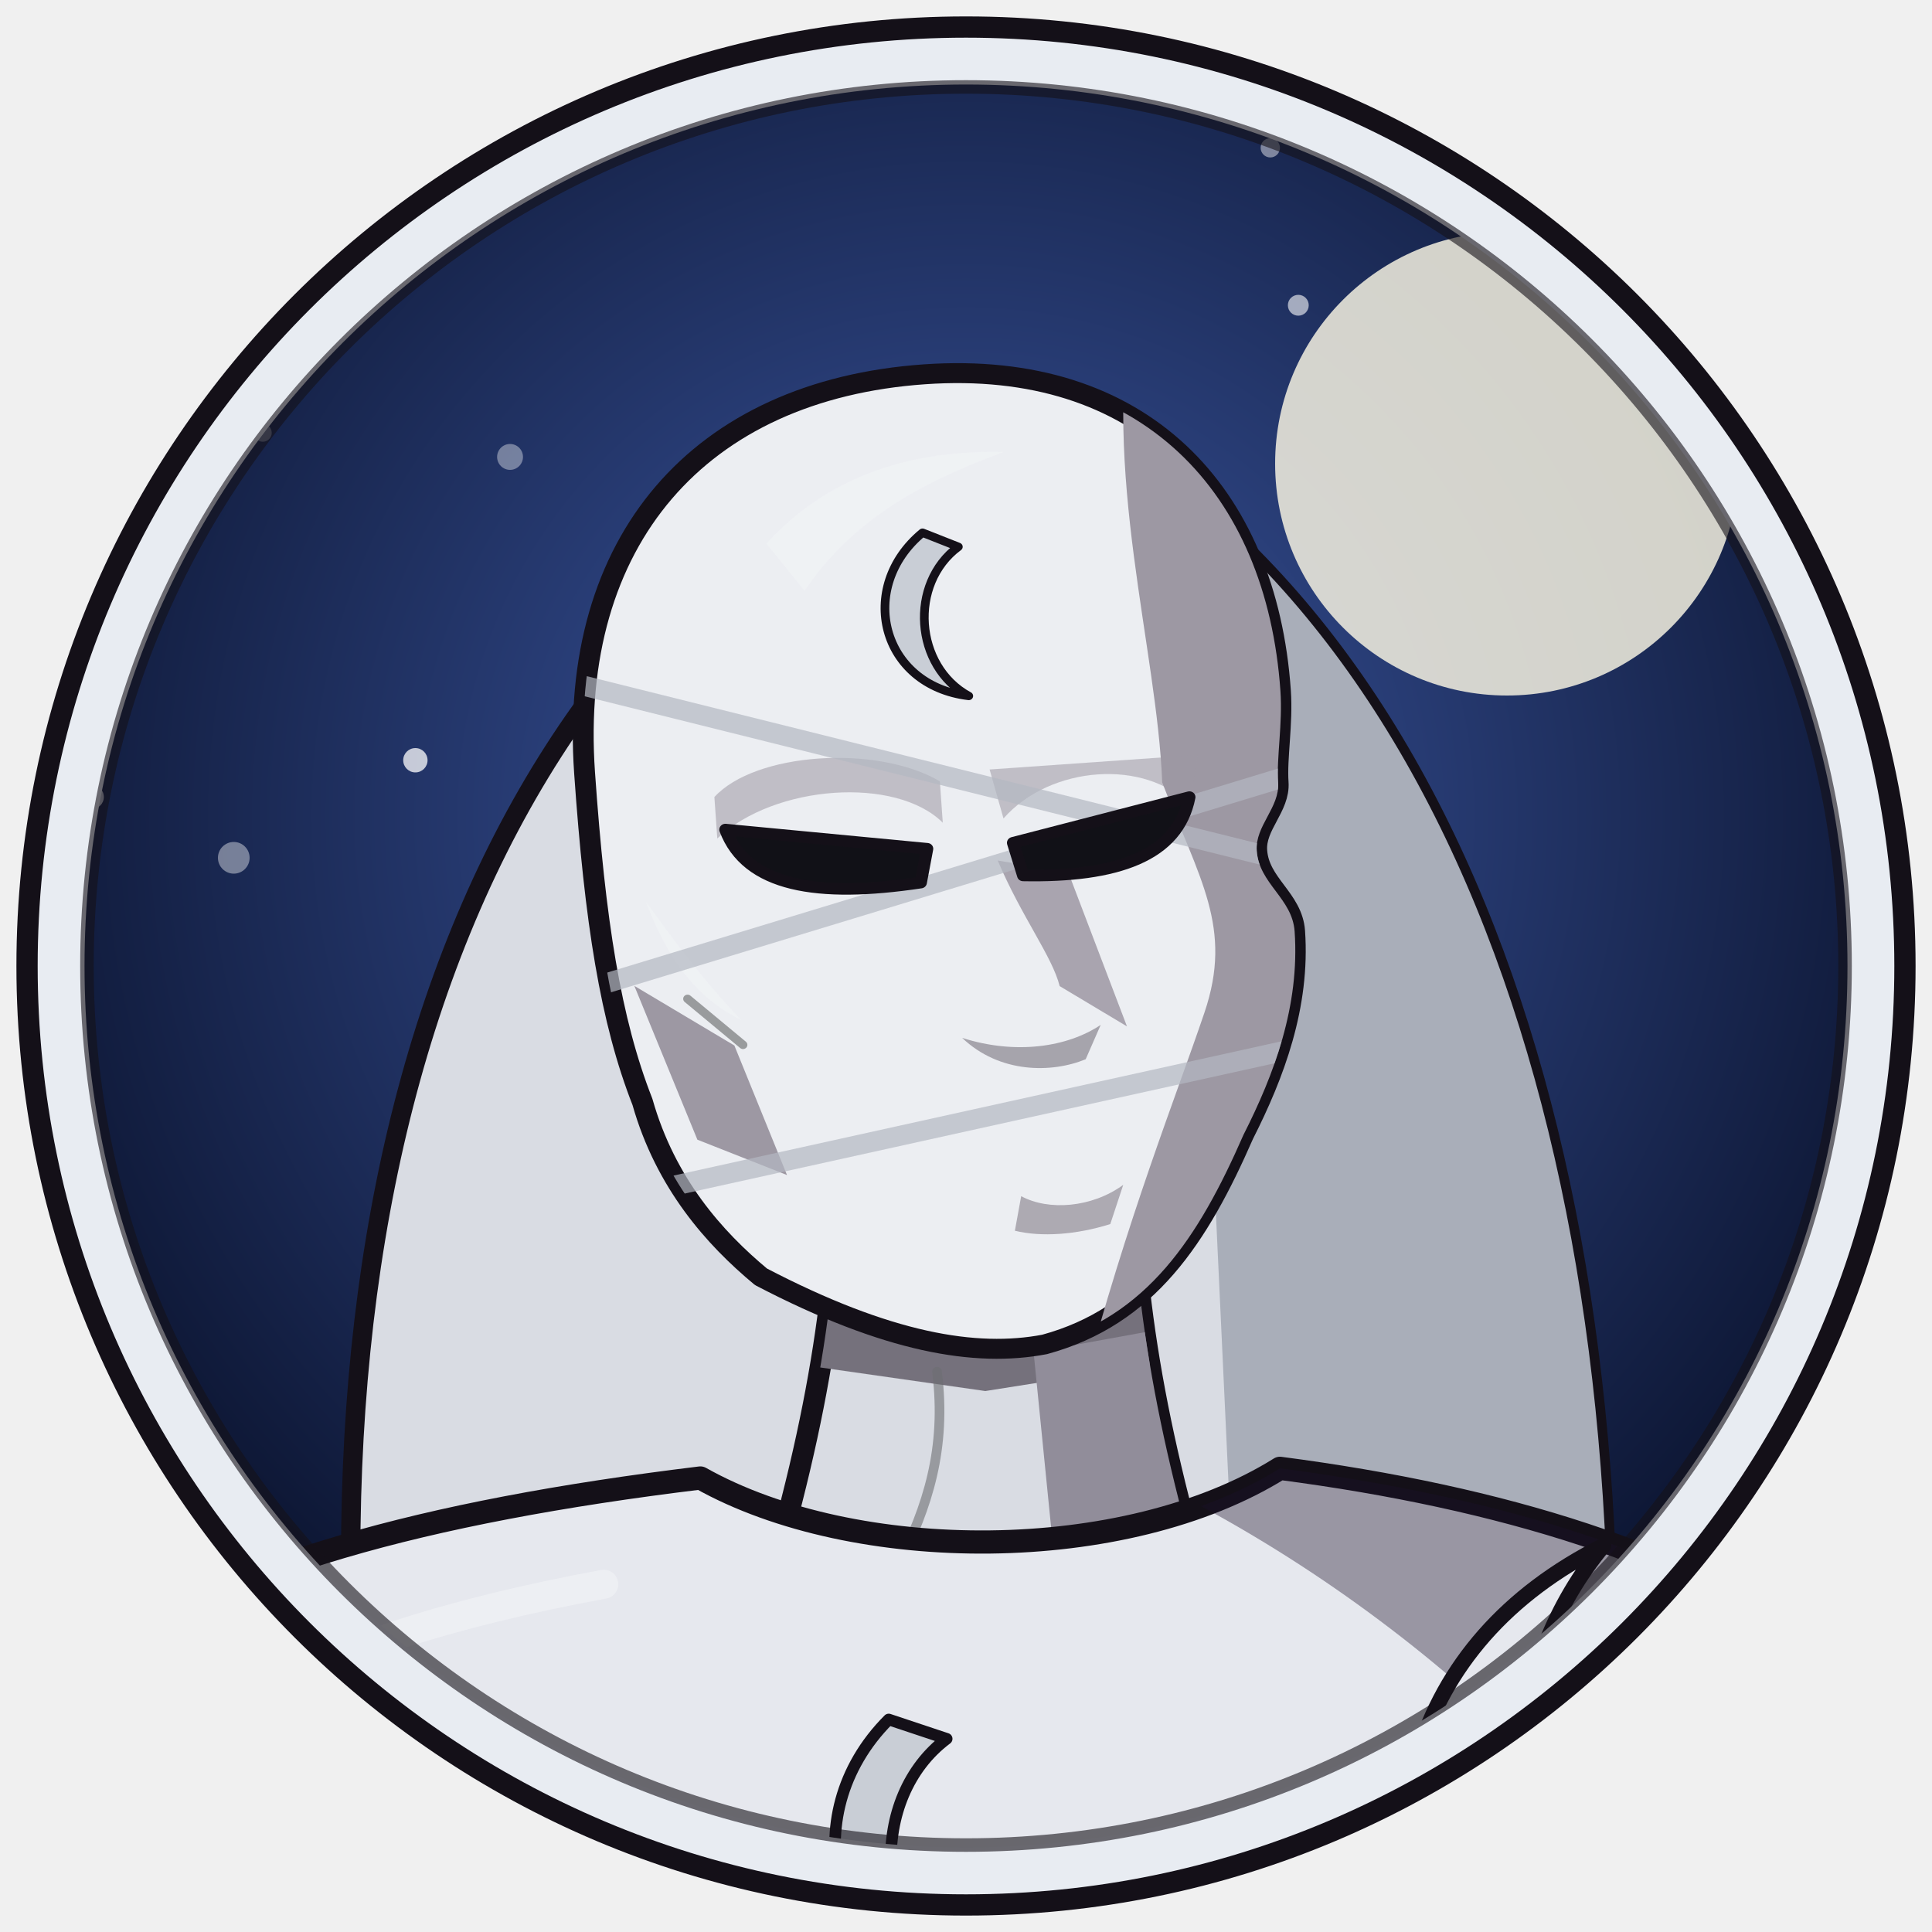
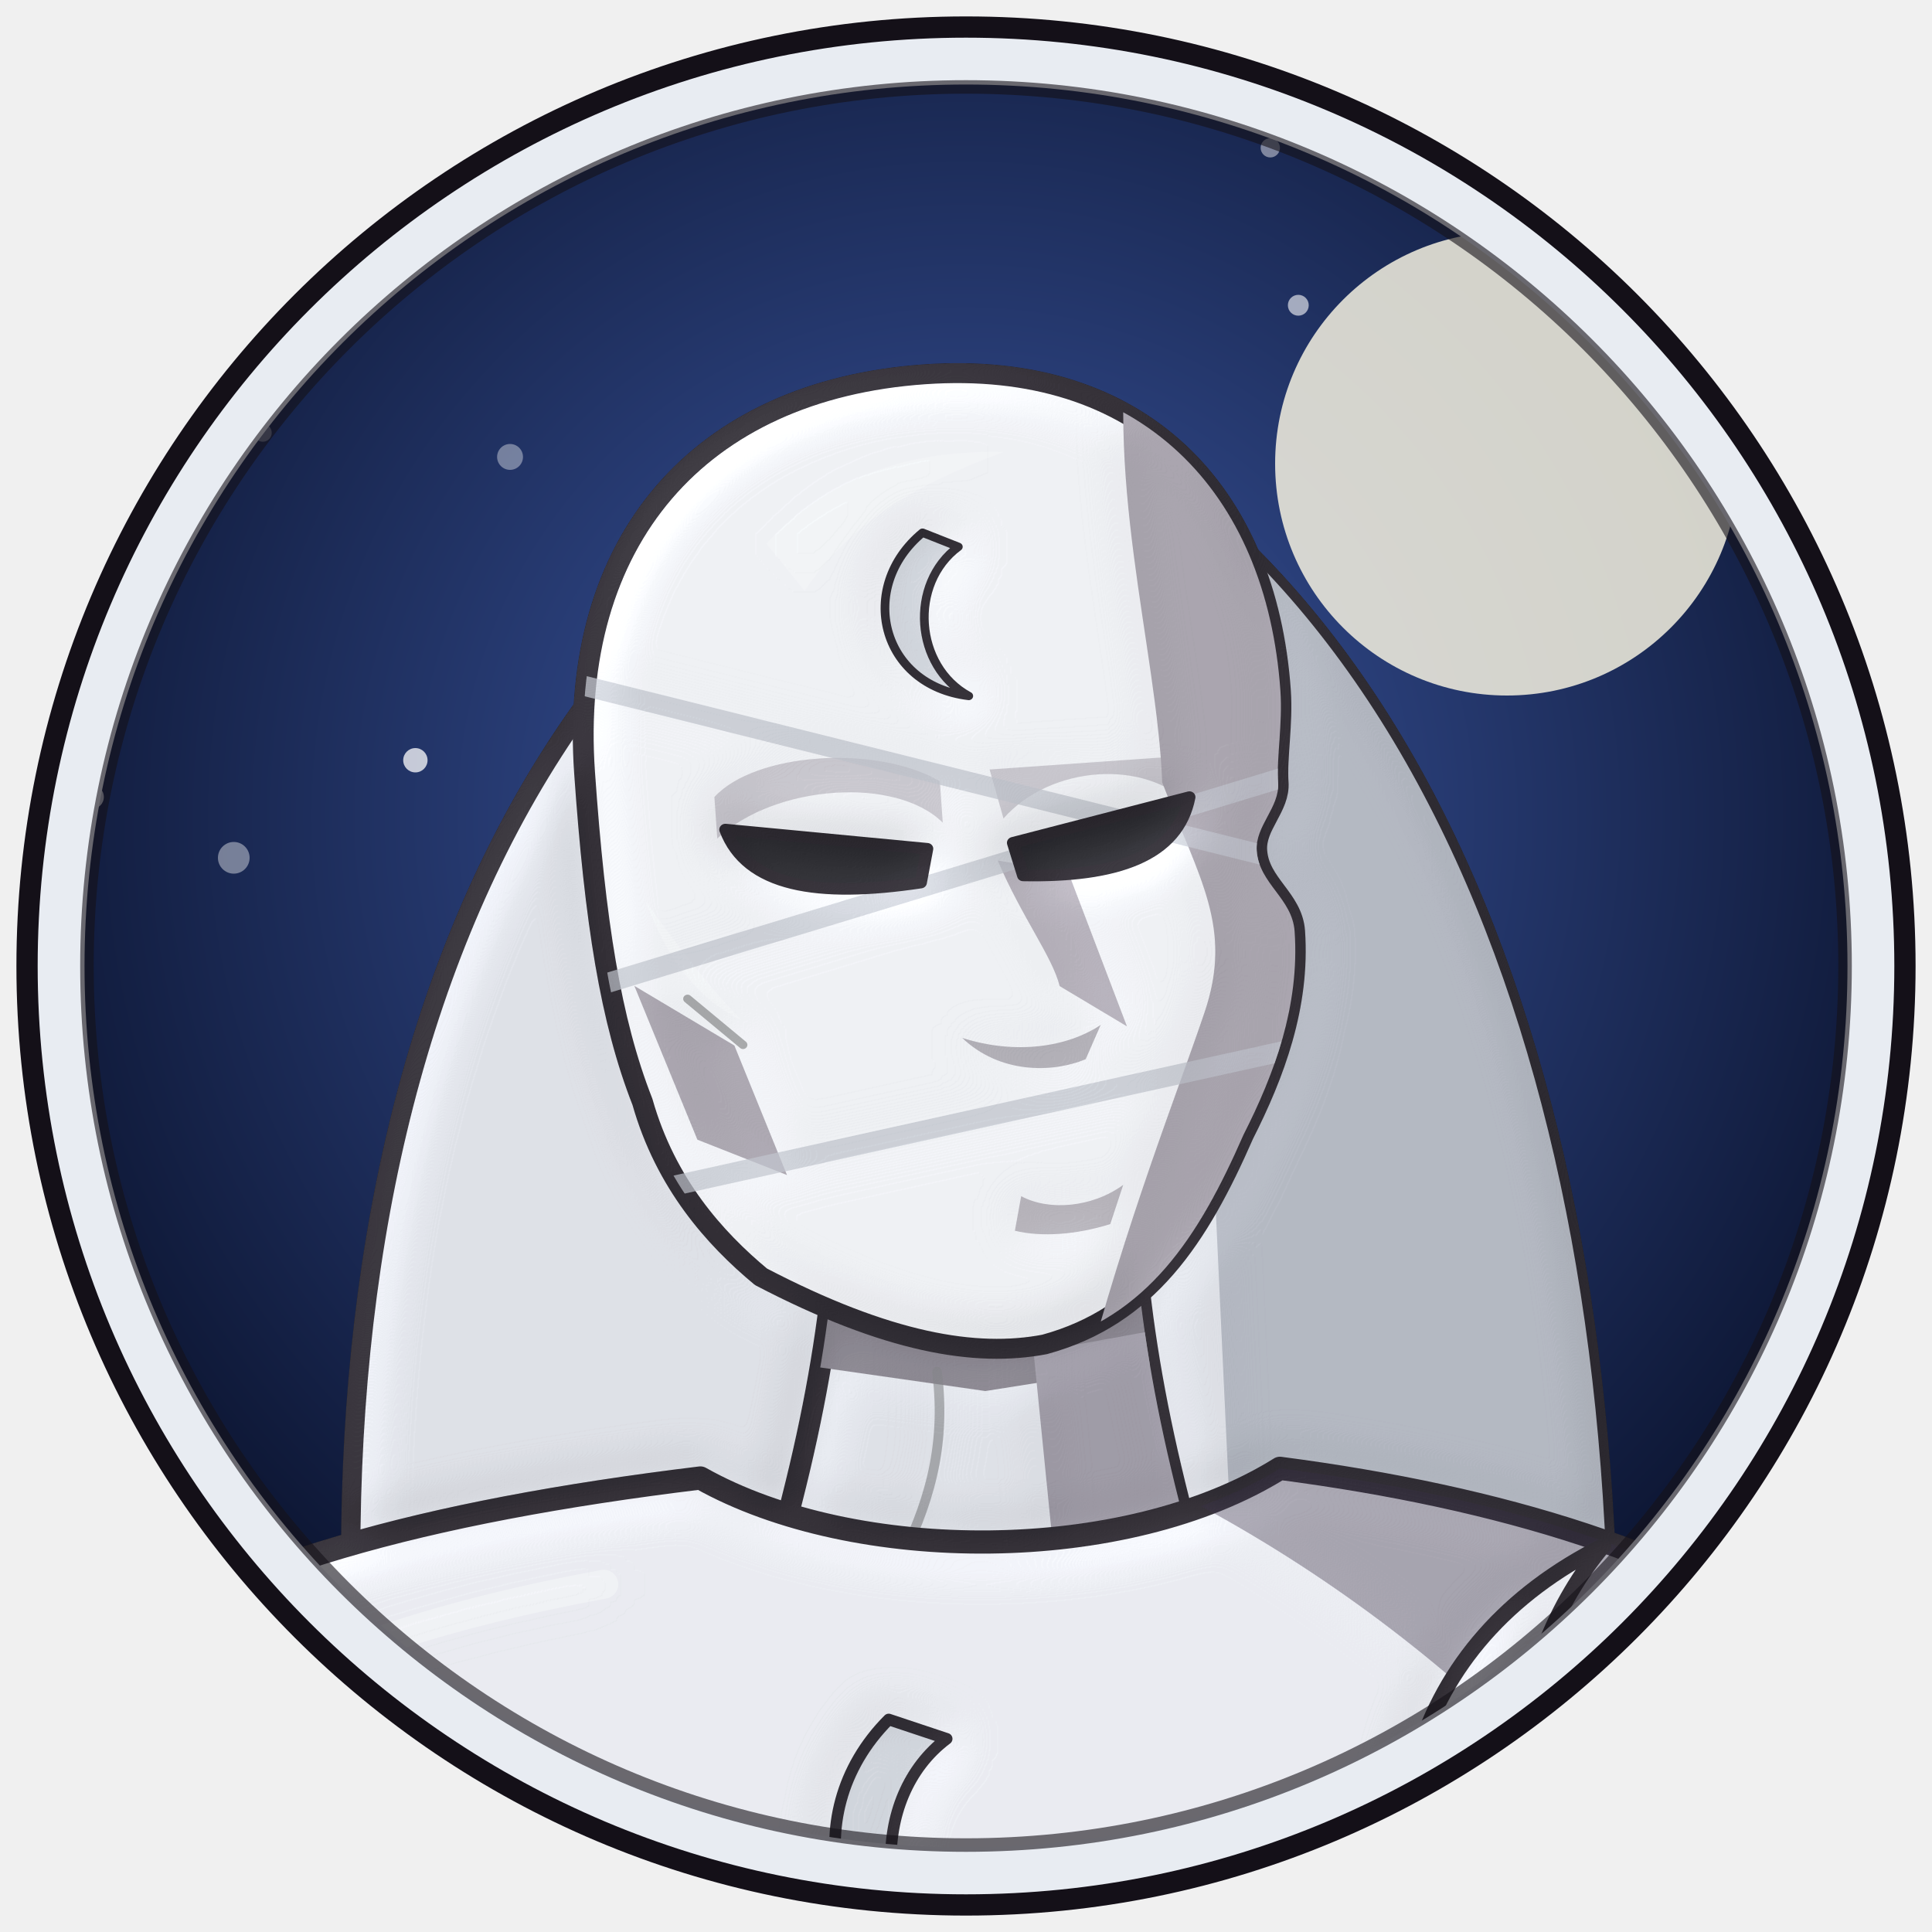
<svg xmlns="http://www.w3.org/2000/svg" viewBox="0 0 200 200" role="img" aria-label="Moon Knight">
  <defs>
    <clipPath id="moonknight-0">
      <path d="M102,35 C127,35 140.3,52 140.3,76 C140.3,80 139.3,84 139.3,87 C139.3,90 136.3,92 136.3,95 C136.3,99 140,101 140,105 C140,114 136.5,122 132.5,129 C126.5,141 120,150 108,152.5 C100,153.5 90,151 76,142 C71,137 65.8,130 63.8,120 C60.8,110 59.8,98 59.8,80 C59.8,52 76,35 102,35Z" />
    </clipPath>
    <clipPath id="moonknight-1">
      <path d="M102,35 C127,35 140.3,52 140.3,76 C140.3,80 139.3,84 139.3,87 C139.3,90 136.3,92 136.3,95 C136.3,99 140,101 140,105 C140,114 136.5,122 132.5,129 C126.5,141 120,150 108,152.5 C100,153.5 90,151 76,142 C71,137 65.8,130 63.8,120 C60.8,110 59.8,98 59.8,80 C59.8,52 76,35 102,35Z" />
    </clipPath>
    <clipPath id="moonknight-2">
      <path d="M-12,214 C-10,176 15,160 72.5,153 C88.5,162 116.5,162 132.5,152 C178.5,158 210,176 212,214Z" />
    </clipPath>
    <clipPath id="moonknight-3">
      <path d="M-12,214 C-10,176 15,160 72.5,153 C88.5,162 116.5,162 132.5,152 C178.5,158 210,176 212,214Z" />
    </clipPath>
    <clipPath id="moonknight-4">
      <path d="M87,116 C87,132 85,146 79,166 L125,166 C119,146 117,132 117,116Z" />
    </clipPath>
    <clipPath id="moonknight-5">
      <path d="M38,190 C30,120 50,60 104,40 C150,60 170,120 166,190Z" />
    </clipPath>
    <radialGradient id="moonknight-6" cx="0.5" cy="0.42" r="0.62">
      <stop offset="0" stop-color="#3d5aa8" stop-opacity="1" />
      <stop offset="1" stop-color="#050b20" stop-opacity="1" />
    </radialGradient>
    <clipPath id="moonknight-disc">
      <circle cx="100" cy="100" r="93" />
    </clipPath>
+     <filter id="moonknight-air" x="-10%" y="-10%" width="120%" height="120%" color-interpolation-filters="sRGB">
+       <feColorMatrix in="SourceGraphic" type="matrix" values="0 0 0 0 0  0 0 0 0 0  0 0 0 0 0  .30 .59 .11 0 0" result="lum" />
+       <feComposite in="lum" in2="SourceAlpha" operator="in" result="lumA" />
+       <feGaussianBlur in="lumA" stdDeviation="2.2" result="bump" />
+       <feDiffuseLighting in="bump" surfaceScale="2.4" diffuseConstant="1.15" lighting-color="#ffffff" result="dif">
+         <feDistantLight azimuth="225" elevation="48" />
+       </feDiffuseLighting>
+       <feSpecularLighting in="bump" surfaceScale="2.4" specularConstant="0.55" specularExponent="22" lighting-color="#ffffff" result="spc">
+         <feDistantLight azimuth="225" elevation="58" />
+       </feSpecularLighting>
+       <feComposite in="spc" in2="SourceAlpha" operator="in" result="spcA" />
+       <feComposite in="SourceGraphic" in2="dif" operator="arithmetic" k1="0.85" k2="0.15" k3="0" k4="0" result="lit" />
+       <feComposite in="lit" in2="spcA" operator="arithmetic" k1="0" k2="1" k3="0.55" k4="0" />
+     </filter>
  </defs>
  <circle cx="100" cy="100" r="96" fill="url(#moonknight-6)" />
  <g clip-path="url(#moonknight-disc)">
    <circle cx="156" cy="48" r="24" fill="#f4f1e0" opacity=".85" />
    <circle cx="98.1" cy="112.2" r="0.46" fill="#fff" opacity="0.45" />
    <circle cx="88.6" cy="101.3" r="0.41" fill="#fff" opacity="0.83" />
    <circle cx="117.9" cy="82.2" r="0.70" fill="#fff" opacity="0.77" />
    <circle cx="131.5" cy="15.3" r="1.00" fill="#fff" opacity="0.44" />
    <circle cx="134.4" cy="31.6" r="1.08" fill="#fff" opacity="0.59" />
    <circle cx="35.2" cy="10.0" r="1.61" fill="#fff" opacity="0.88" />
    <circle cx="24.2" cy="88.8" r="1.64" fill="#fff" opacity="0.41" />
    <circle cx="83.8" cy="110.1" r="1.24" fill="#fff" opacity="0.47" />
    <circle cx="34.1" cy="197.1" r="0.92" fill="#fff" opacity="0.44" />
    <circle cx="109.4" cy="66.1" r="0.52" fill="#fff" opacity="0.76" />
    <circle cx="70.3" cy="70.0" r="0.41" fill="#fff" opacity="0.86" />
    <circle cx="47.7" cy="176.8" r="0.96" fill="#fff" opacity="0.44" />
    <circle cx="120.6" cy="80.3" r="1.36" fill="#fff" opacity="0.69" />
    <circle cx="27.2" cy="44.8" r="0.93" fill="#fff" opacity="0.35" />
    <circle cx="9.5" cy="82.5" r="1.25" fill="#fff" opacity="0.69" />
    <circle cx="191.0" cy="65.0" r="0.91" fill="#fff" opacity="0.60" />
    <circle cx="87.8" cy="167.7" r="0.93" fill="#fff" opacity="0.56" />
    <circle cx="52.8" cy="47.3" r="1.34" fill="#fff" opacity="0.38" />
    <circle cx="54.1" cy="153.3" r="1.50" fill="#fff" opacity="0.88" />
    <circle cx="185.4" cy="172.1" r="1.35" fill="#fff" opacity="0.68" />
    <circle cx="110.9" cy="4.8" r="0.75" fill="#fff" opacity="0.51" />
    <circle cx="43.0" cy="78.7" r="1.26" fill="#fff" opacity="0.74" />
    <circle cx="53.3" cy="191.3" r="0.31" fill="#fff" opacity="0.52" />
    <circle cx="117.2" cy="88.2" r="0.43" fill="#fff" opacity="0.89" />
    <circle cx="91.3" cy="174.5" r="1.12" fill="#fff" opacity="0.58" />
-     <path d="M38,190 C30,120 50,60 104,40 C150,60 170,120 166,190Z" fill="#d9dce3" stroke="#141018" stroke-width="2" stroke-linejoin="round" stroke-linecap="round" />
-     <g clip-path="url(#moonknight-5)">
-       <path d="M120,0 L220,0 L220,214 L130,214Z" fill="#a9aeb9" />
+     <g filter="url(#moonknight-air)">
+       <path d="M38,190 C30,120 50,60 104,40 C150,60 170,120 166,190Z" fill="#d9dce3" stroke="#141018" stroke-width="2" stroke-linejoin="round" stroke-linecap="round" />
+       <g clip-path="url(#moonknight-5)">
+         <path d="M120,0 L220,0 L220,214 L130,214Z" fill="#a9aeb9" />
+       </g>
+       <path d="M87,116 C87,132 85,146 79,166 L125,166 C119,146 117,132 117,116Z" fill="#d9dce3" stroke="#141018" stroke-width="2.2" stroke-linejoin="round" stroke-linecap="round" />
+       <g clip-path="url(#moonknight-4)">
+         <path d="M60,110 L140,110 L140,138 L102,144 L60,138Z" fill="#75717c" />
+         <path d="M107,140 L140,134 L140,180 L111,180Z" fill="#918d9a" />
+       </g>
+       <path d="M97,142 C98,150 96,156 93,162" fill="none" stroke="#6d6e72" stroke-width="1" stroke-linecap="round" stroke-linejoin="round" opacity=".6" />
+       <path d="M-12,214 C-10,176 15,160 72.5,153 C88.5,162 116.5,162 132.5,152 C178.5,158 210,176 212,214Z" fill="#e6e8ee" stroke="#141018" stroke-width="2.4" stroke-linejoin="round" stroke-linecap="round" />
+       <g clip-path="url(#moonknight-2)">
+         <path d="M92,178 C82,188 86,204 100,208 C90,200 90,186 98,180Z" fill="#c9ced6" stroke="#141018" stroke-width="1.2" stroke-linejoin="round" stroke-linecap="round" />
+       </g>
+       <g clip-path="url(#moonknight-3)">
+         <path d="M116.5,152 C142.5,164 168.5,186 182.5,214 L240,214 L240,140Z" fill="#1a0f2a" opacity=".38" />
+         <path d="M32.5,214 C42.5,200 72.5,194 100.5,202 L100.5,214Z" fill="#1a0f2a" opacity=".22" />
+         <path d="M4,196 C14,180 30,170 62.5,164" fill="none" stroke="#fff" stroke-width="3" stroke-linecap="round" stroke-linejoin="round" opacity=".3" />
+       </g>
+       <g transform="translate(0 -6) rotate(-4 100 132) translate(100 104) scale(0.9 0.86) translate(-100 -104)">
+         <path d="M102,35 C127,35 140.3,52 140.3,76 C140.3,80 139.3,84 139.3,87 C139.3,90 136.3,92 136.3,95 C136.3,99 140,101 140,105 C140,114 136.5,122 132.5,129 C126.5,141 120,150 108,152.5 C100,153.5 90,151 76,142 C71,137 65.8,130 63.8,120 C60.8,110 59.8,98 59.8,80 C59.8,52 76,35 102,35Z" fill="#eceef2" stroke="#141018" stroke-width="2.4" stroke-linejoin="round" stroke-linecap="round" />
+         <g clip-path="url(#moonknight-0)">
+           <path d="M126.5,28 C121.5,48 126.5,70 126,86 C129.5,98 133,104 129,114 C125,124 118.5,138 112,158 L220,158 L220,28Z" fill="#9d98a3" />
+           <path d="M74.5,89 C81.5,83 95.5,83 100.5,89 L100.5,84 C93.5,79 79.5,79 74.5,84Z" fill="#9d98a3" opacity=".55" />
+           <path d="M107.5,89 C113.3,83 124.3,83 129,89 L130.3,83 L106.3,83Z" fill="#9d98a3" opacity=".55" />
+           <path d="M63.8,106 L74.8,114 L79.8,130 L69.8,125Z" fill="#9d98a3" />
+           <path d="M106.5,134.5 C109.5,136.5 114.5,136.5 118.3,134 L116.5,138.6 C112.5,139.6 108.5,139.6 105.5,138.6Z" fill="#9d98a3" opacity=".8" />
+           <path d="M106.5,94 C108.8,101 112,106 112.6,109.6 L120,115 L114.5,96Z" fill="#9d98a3" opacity=".85" />
+           <path d="M101,115 C107,117.5 113,117 117,114.6 L115,118.6 C111,120 105,119.6 101,115Z" fill="#95919b" opacity=".8" />
+           <path d="M82.5,54 C90.5,46 100.5,44 110.5,45 C100.5,48 92.5,52 86.5,60Z" fill="#f0f2f5" opacity=".8" />
+           <path d="M65.8,96 C67.8,103 70.8,108 75.8,111 C71.8,106 68.8,101 65.8,96Z" fill="#f0f2f5" opacity=".8" />
+         </g>
+         <g clip-path="url(#moonknight-1)">
+           <path d="M50,66 L150,100 M50,108 L150,84 M56,132 L146,118" fill="none" stroke="#b4b8c2" stroke-width="2.4" stroke-linecap="round" stroke-linejoin="round" opacity=".7" />
+         </g>
+         <path d="M69.8,108 L75.8,114" fill="none" stroke="#767779" stroke-width="1" stroke-linecap="round" stroke-linejoin="round" opacity=".7" />
+         <path d="M98.5,92 L75.5,88 C77.5,95 85.5,97 97.5,96Z" fill="#111117" stroke="#141018" stroke-width="1.4" stroke-linejoin="round" stroke-linecap="round" />
+         <path d="M108.4,92 L129,88 C127.2,95 120,97 109.3,96Z" fill="#111117" stroke="#141018" stroke-width="1.4" stroke-linejoin="round" stroke-linecap="round" />
+         <path d="M100.5,54 C92.5,60 94.5,72 104.5,74 C98.5,70 98.5,60 104.5,56Z" fill="#c9ced6" stroke="#141018" stroke-width="1" stroke-linejoin="round" stroke-linecap="round" />
+       </g>
+       <path d="M150,214 C140,190 146,170 166,160 C156,172 154,190 162,214Z" fill="#e6e8ee" stroke="#141018" stroke-width="1.6" stroke-linejoin="round" stroke-linecap="round" />
+       <path d="M170,200 C164,186 170,174 182,170 C176,180 176,190 182,200Z" fill="#c9ced6" stroke="#141018" stroke-width="1.2" stroke-linejoin="round" stroke-linecap="round" />
    </g>
-     <path d="M87,116 C87,132 85,146 79,166 L125,166 C119,146 117,132 117,116Z" fill="#d9dce3" stroke="#141018" stroke-width="2.2" stroke-linejoin="round" stroke-linecap="round" />
-     <g clip-path="url(#moonknight-4)">
-       <path d="M60,110 L140,110 L140,138 L102,144 L60,138Z" fill="#75717c" />
-       <path d="M107,140 L140,134 L140,180 L111,180Z" fill="#918d9a" />
-     </g>
-     <path d="M97,142 C98,150 96,156 93,162" fill="none" stroke="#6d6e72" stroke-width="1" stroke-linecap="round" stroke-linejoin="round" opacity=".6" />
-     <path d="M-12,214 C-10,176 15,160 72.5,153 C88.5,162 116.5,162 132.5,152 C178.5,158 210,176 212,214Z" fill="#e6e8ee" stroke="#141018" stroke-width="2.4" stroke-linejoin="round" stroke-linecap="round" />
-     <g clip-path="url(#moonknight-2)">
-       <path d="M92,178 C82,188 86,204 100,208 C90,200 90,186 98,180Z" fill="#c9ced6" stroke="#141018" stroke-width="1.2" stroke-linejoin="round" stroke-linecap="round" />
-     </g>
-     <g clip-path="url(#moonknight-3)">
-       <path d="M116.5,152 C142.5,164 168.5,186 182.5,214 L240,214 L240,140Z" fill="#1a0f2a" opacity=".38" />
-       <path d="M32.5,214 C42.5,200 72.5,194 100.5,202 L100.5,214Z" fill="#1a0f2a" opacity=".22" />
-       <path d="M4,196 C14,180 30,170 62.5,164" fill="none" stroke="#fff" stroke-width="3" stroke-linecap="round" stroke-linejoin="round" opacity=".3" />
-     </g>
-     <g transform="translate(0 -6) rotate(-4 100 132) translate(100 104) scale(0.9 0.86) translate(-100 -104)">
-       <path d="M102,35 C127,35 140.3,52 140.3,76 C140.3,80 139.3,84 139.3,87 C139.3,90 136.3,92 136.3,95 C136.3,99 140,101 140,105 C140,114 136.5,122 132.5,129 C126.5,141 120,150 108,152.5 C100,153.5 90,151 76,142 C71,137 65.8,130 63.8,120 C60.8,110 59.8,98 59.8,80 C59.8,52 76,35 102,35Z" fill="#eceef2" stroke="#141018" stroke-width="2.4" stroke-linejoin="round" stroke-linecap="round" />
-       <g clip-path="url(#moonknight-0)">
-         <path d="M126.5,28 C121.5,48 126.5,70 126,86 C129.5,98 133,104 129,114 C125,124 118.5,138 112,158 L220,158 L220,28Z" fill="#9d98a3" />
-         <path d="M74.5,89 C81.5,83 95.5,83 100.5,89 L100.5,84 C93.5,79 79.5,79 74.5,84Z" fill="#9d98a3" opacity=".55" />
-         <path d="M107.5,89 C113.3,83 124.3,83 129,89 L130.3,83 L106.3,83Z" fill="#9d98a3" opacity=".55" />
-         <path d="M63.8,106 L74.8,114 L79.8,130 L69.8,125Z" fill="#9d98a3" />
-         <path d="M106.5,134.5 C109.5,136.5 114.5,136.5 118.3,134 L116.5,138.6 C112.5,139.6 108.5,139.6 105.5,138.6Z" fill="#9d98a3" opacity=".8" />
-         <path d="M106.5,94 C108.8,101 112,106 112.6,109.6 L120,115 L114.5,96Z" fill="#9d98a3" opacity=".85" />
-         <path d="M101,115 C107,117.5 113,117 117,114.6 L115,118.6 C111,120 105,119.6 101,115Z" fill="#95919b" opacity=".8" />
-         <path d="M82.5,54 C90.5,46 100.5,44 110.5,45 C100.5,48 92.5,52 86.5,60Z" fill="#f0f2f5" opacity=".8" />
-         <path d="M65.8,96 C67.8,103 70.8,108 75.8,111 C71.8,106 68.8,101 65.8,96Z" fill="#f0f2f5" opacity=".8" />
-       </g>
-       <g clip-path="url(#moonknight-1)">
-         <path d="M50,66 L150,100 M50,108 L150,84 M56,132 L146,118" fill="none" stroke="#b4b8c2" stroke-width="2.4" stroke-linecap="round" stroke-linejoin="round" opacity=".7" />
-       </g>
-       <path d="M69.8,108 L75.8,114" fill="none" stroke="#767779" stroke-width="1" stroke-linecap="round" stroke-linejoin="round" opacity=".7" />
-       <path d="M98.5,92 L75.5,88 C77.5,95 85.5,97 97.5,96Z" fill="#111117" stroke="#141018" stroke-width="1.4" stroke-linejoin="round" stroke-linecap="round" />
-       <path d="M108.4,92 L129,88 C127.2,95 120,97 109.3,96Z" fill="#111117" stroke="#141018" stroke-width="1.4" stroke-linejoin="round" stroke-linecap="round" />
-       <path d="M100.5,54 C92.5,60 94.5,72 104.5,74 C98.5,70 98.5,60 104.5,56Z" fill="#c9ced6" stroke="#141018" stroke-width="1" stroke-linejoin="round" stroke-linecap="round" />
-     </g>
-     <path d="M150,214 C140,190 146,170 166,160 C156,172 154,190 162,214Z" fill="#e6e8ee" stroke="#141018" stroke-width="1.6" stroke-linejoin="round" stroke-linecap="round" />
-     <path d="M170,200 C164,186 170,174 182,170 C176,180 176,190 182,200Z" fill="#c9ced6" stroke="#141018" stroke-width="1.2" stroke-linejoin="round" stroke-linecap="round" />
  </g>
  <circle cx="100" cy="100" r="94" fill="none" stroke="#e8ecf2" stroke-width="5.5" />
  <circle cx="100" cy="100" r="97.2" fill="none" stroke="#141018" stroke-width="2.2" />
  <circle cx="100" cy="100" r="91" fill="none" stroke="#141018" stroke-width="1.4" opacity=".6" />
</svg>
